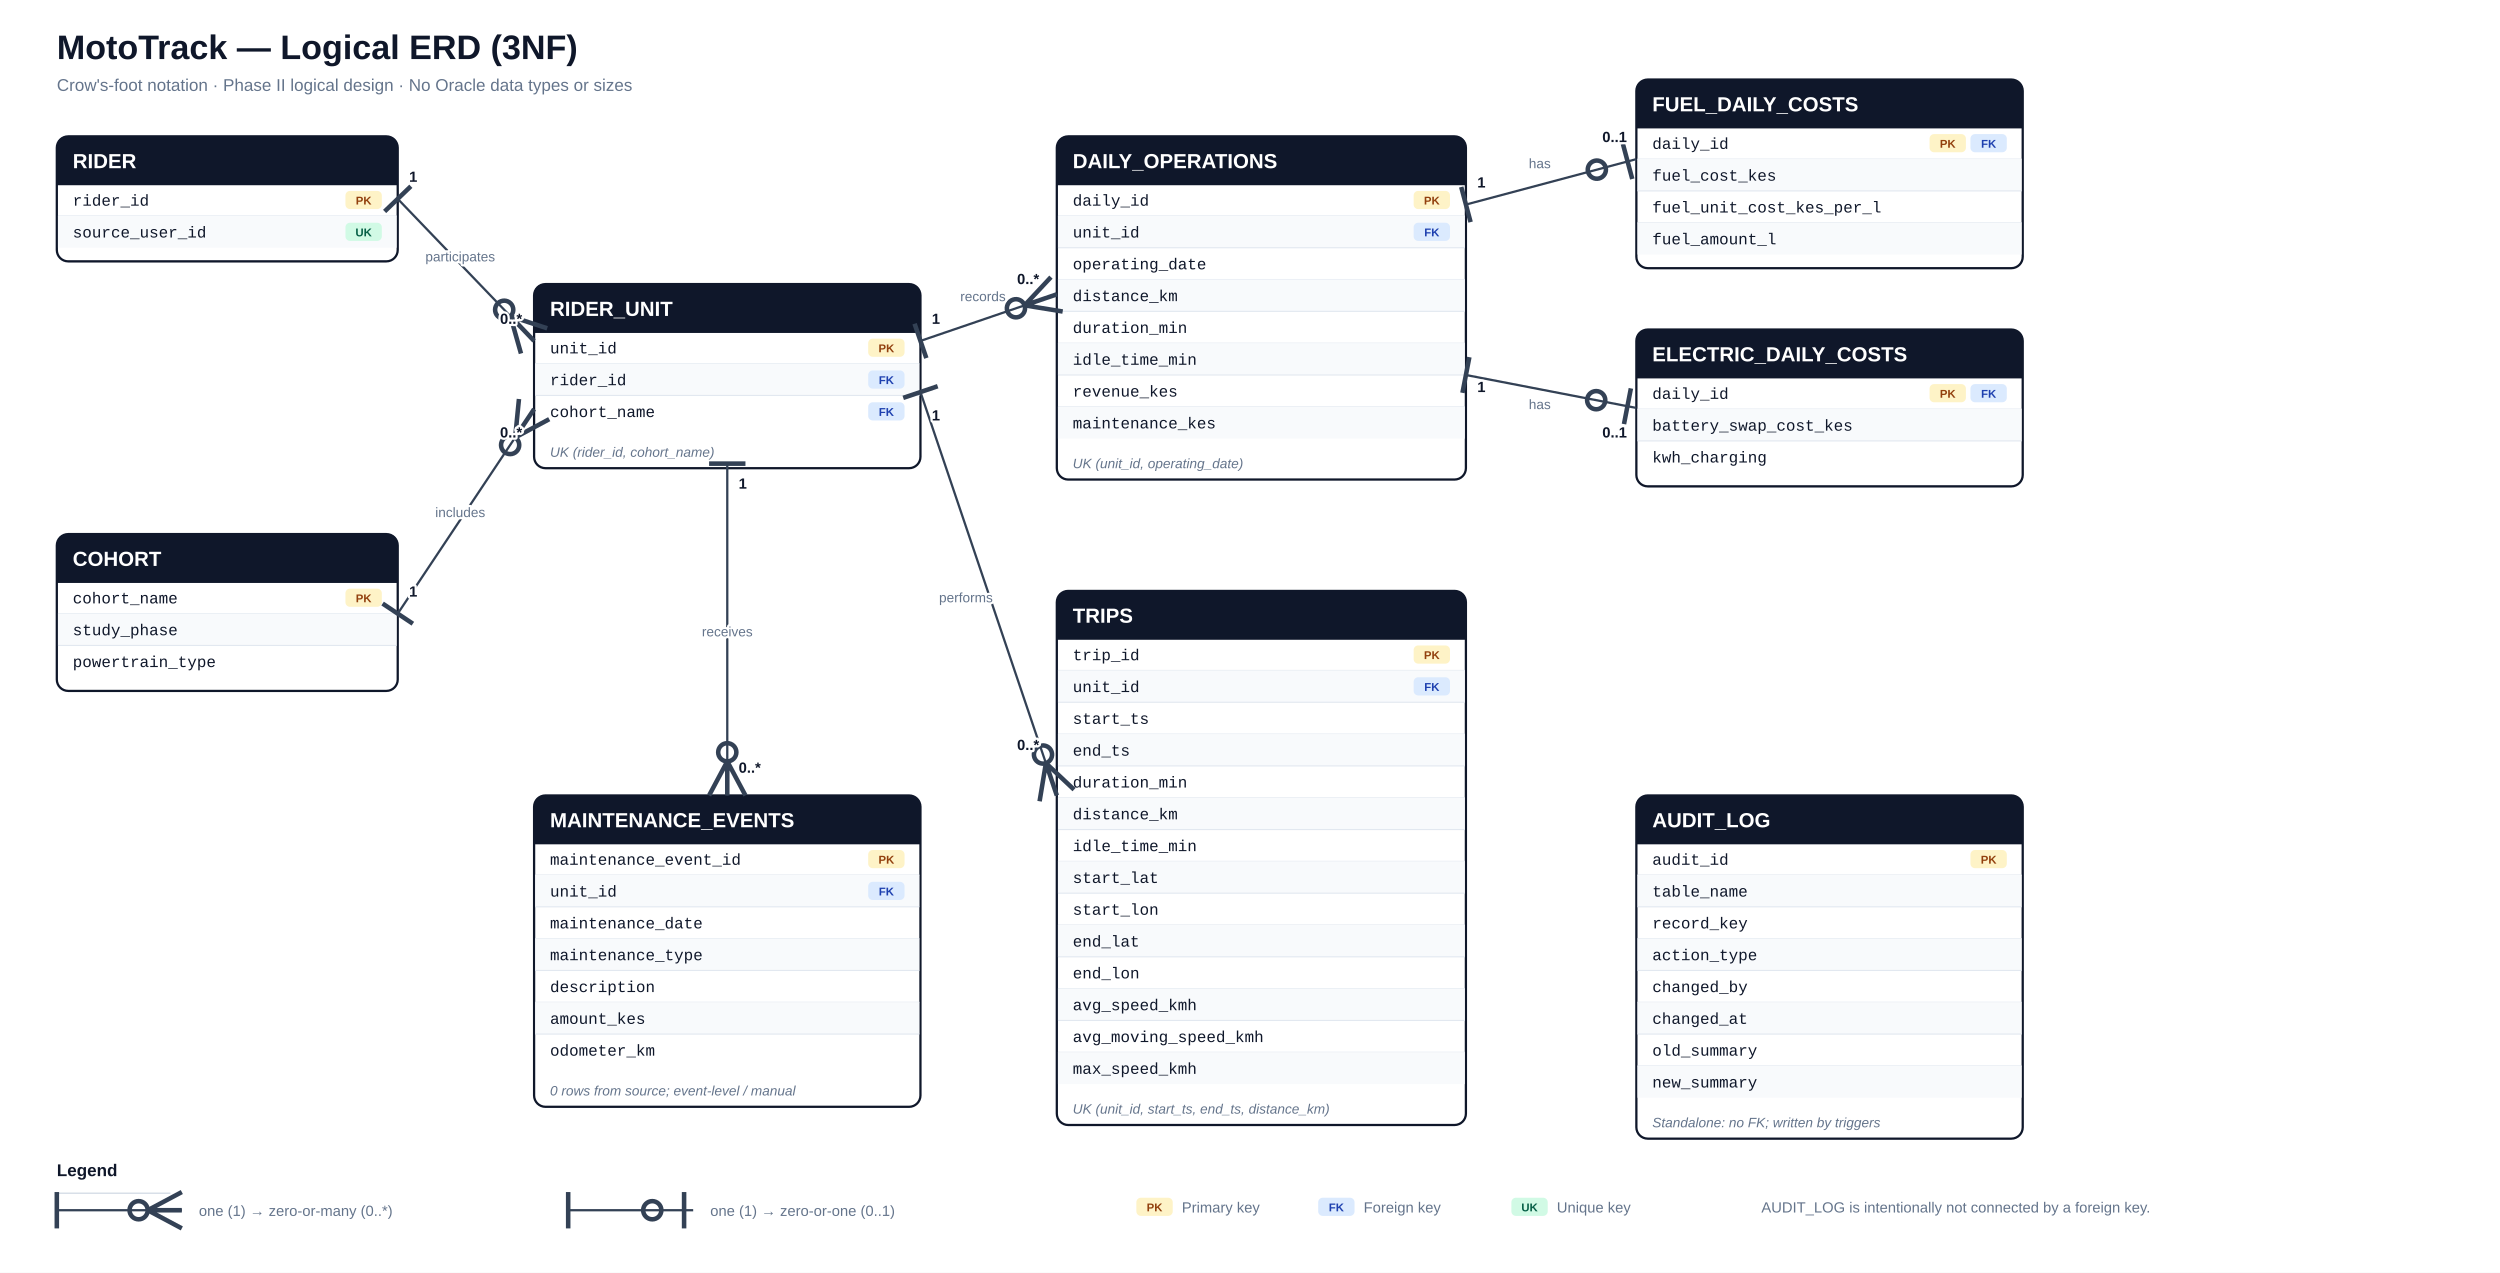
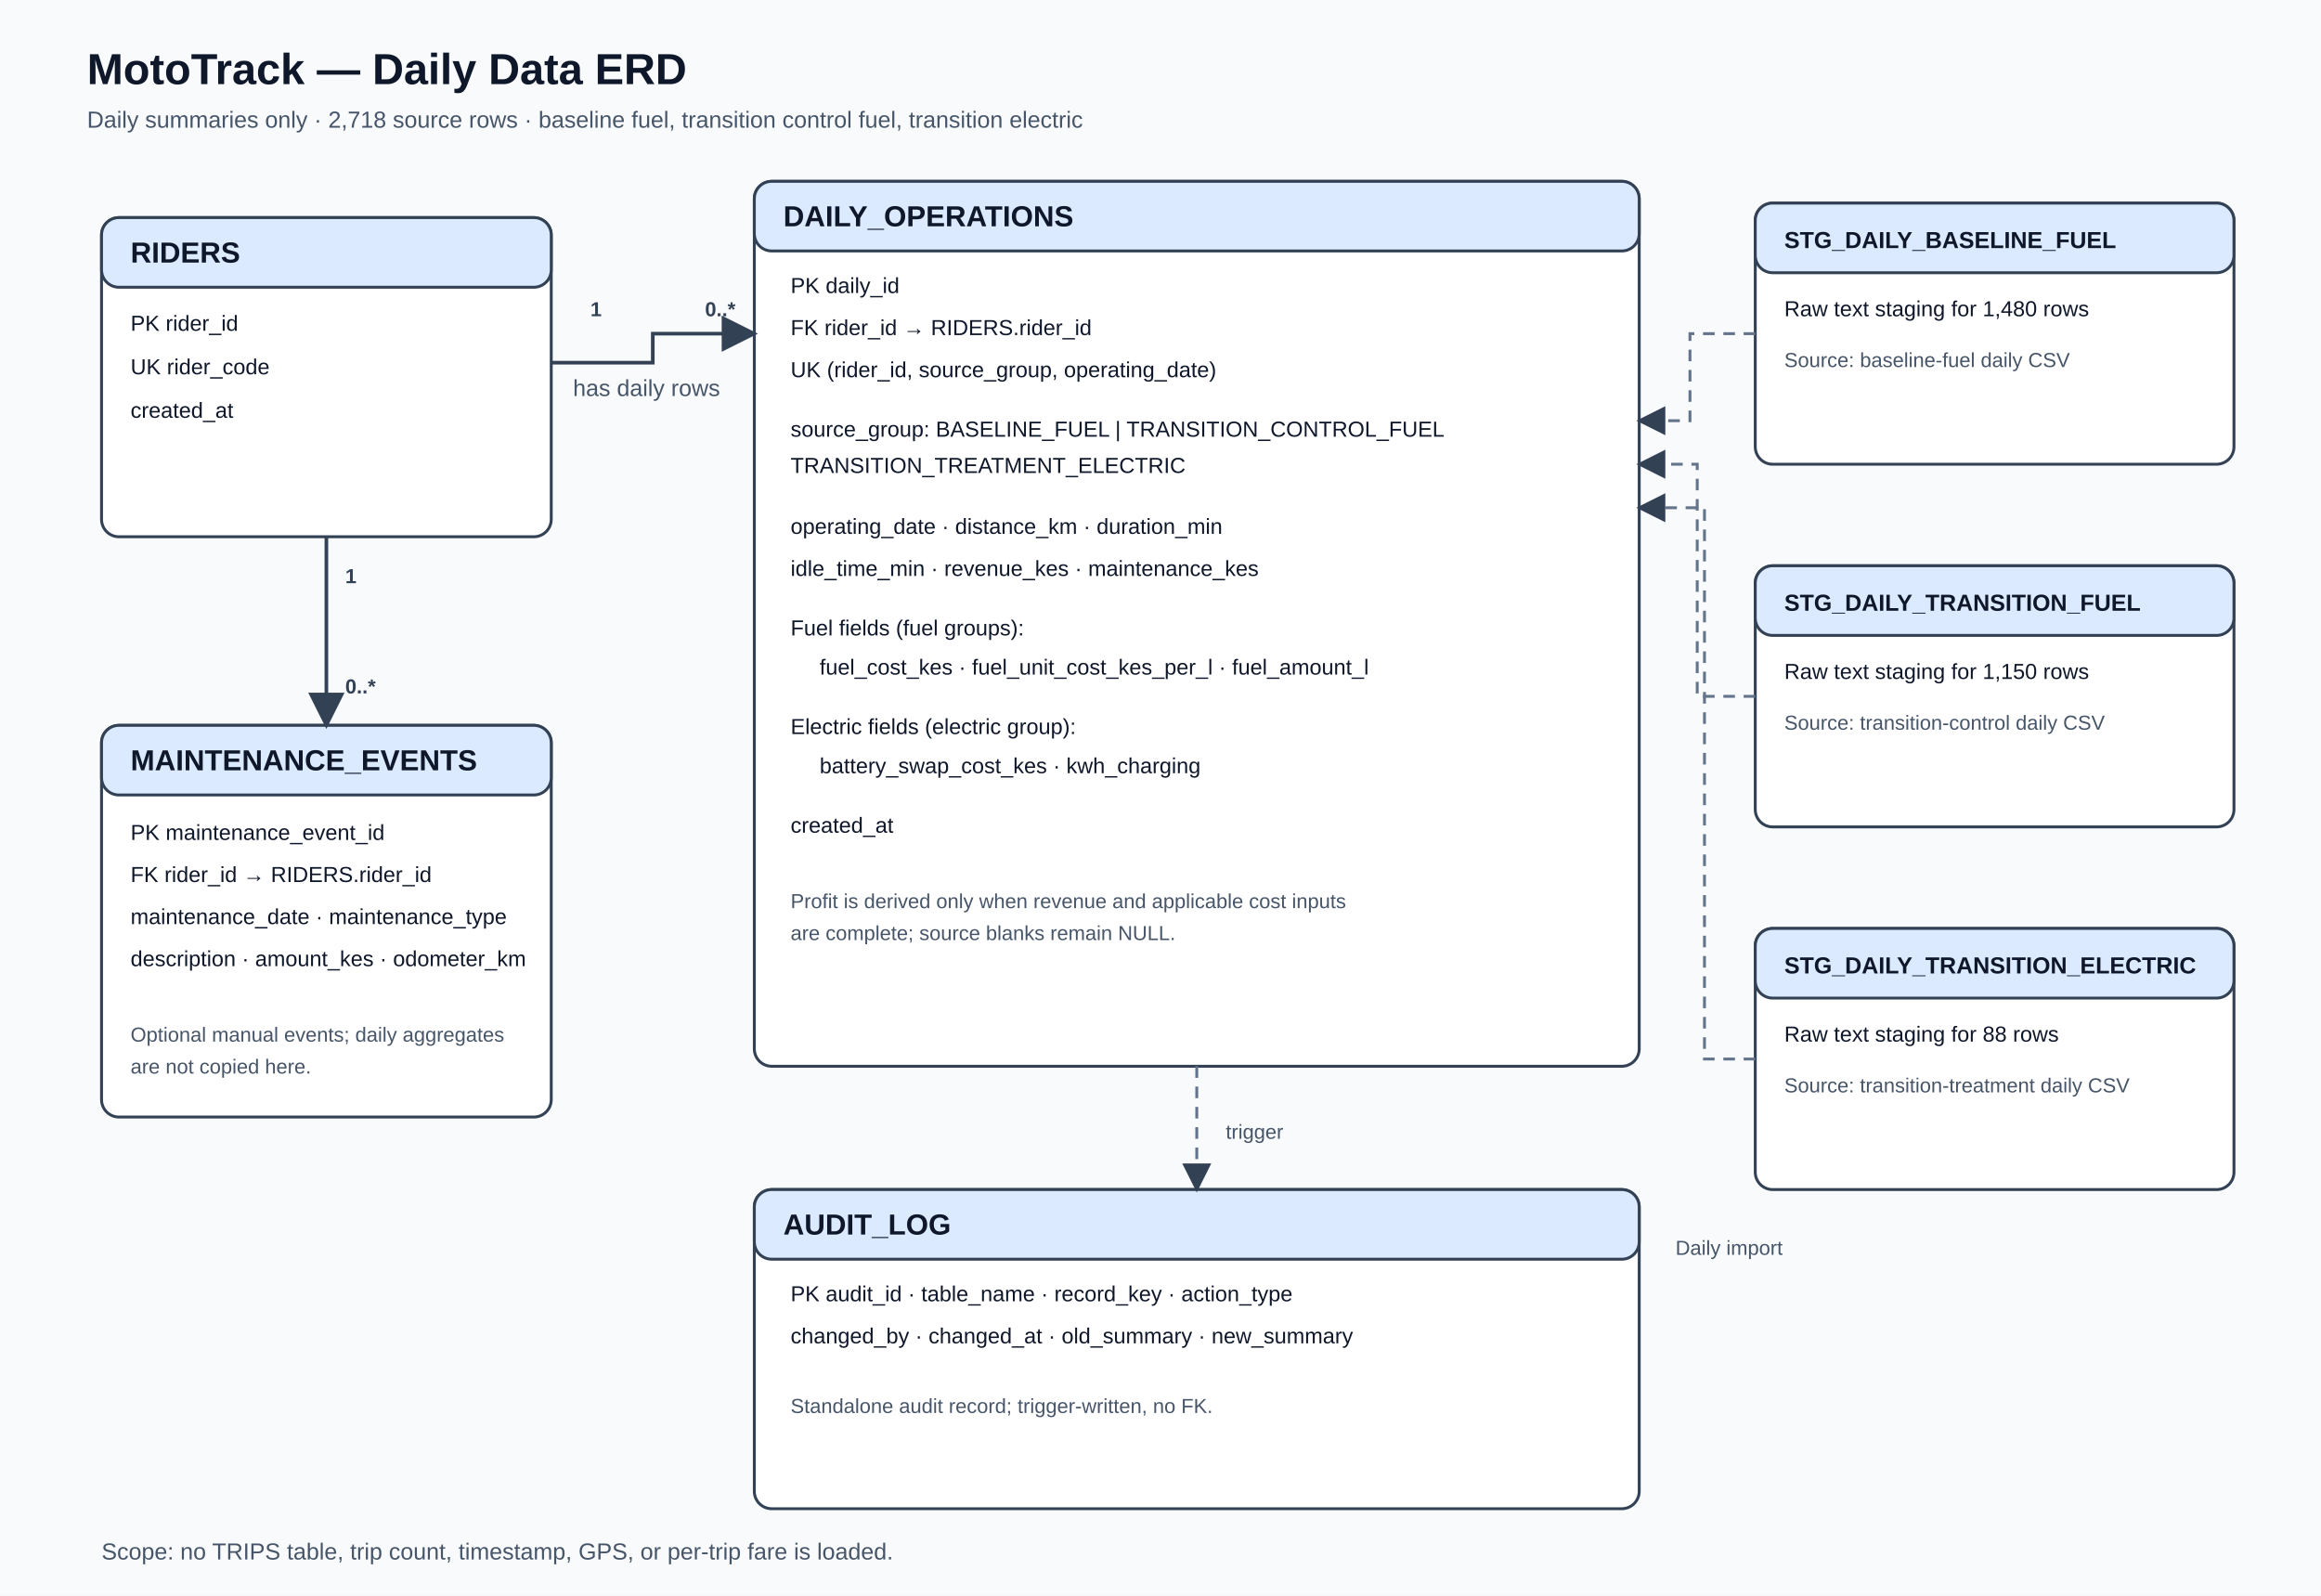
- <svg xmlns="http://www.w3.org/2000/svg" width="2200" height="1120" viewBox="0 0 2200 1120">
+ <svg xmlns="http://www.w3.org/2000/svg" width="1600" height="1100" viewBox="0 0 1600 1100" role="img" aria-labelledby="title description">
  <defs>
-     <marker id="one" viewBox="0 0 16 20" markerWidth="16" markerHeight="20" refX="8" refY="10" orient="auto">
-       <line x1="8" y1="2" x2="8" y2="18" stroke="#334155" stroke-width="2" />
+     <marker id="arrow" markerWidth="12" markerHeight="12" refX="10" refY="6" orient="auto">
+       <path d="M1 1 L11 6 L1 11 Z" fill="#334155" />
    </marker>
-     <marker id="many" viewBox="0 0 20 20" markerWidth="20" markerHeight="20" refX="18" refY="10" orient="auto">
-       <path d="M2,10 L18,2 M2,10 L18,10 M2,10 L18,18" fill="none" stroke="#334155" stroke-width="2" />
-     </marker>
-     <marker id="zero-many" viewBox="0 0 28 20" markerWidth="28" markerHeight="20" refX="26" refY="10" orient="auto">
-       <circle cx="7" cy="10" r="4" fill="none" stroke="#334155" stroke-width="2" />
-       <path d="M11,10 L26,2 M11,10 L26,10 M11,10 L26,18" fill="none" stroke="#334155" stroke-width="2" />
-     </marker>
-     <marker id="zero-one" viewBox="0 0 26 20" markerWidth="26" markerHeight="20" refX="24" refY="10" orient="auto">
-       <circle cx="6" cy="10" r="4" fill="none" stroke="#334155" stroke-width="2" />
-       <line x1="20" y1="2" x2="20" y2="18" stroke="#334155" stroke-width="2" />
-     </marker>
+     <style>
+       text { font-family: Arial, sans-serif; fill: #0f172a; }
+       .title { font-size: 30px; font-weight: 700; }
+       .subtitle { font-size: 16px; fill: #475569; }
+       .entity { fill: #ffffff; stroke: #334155; stroke-width: 2; rx: 12; }
+       .entity-title { fill: #dbeafe; stroke: #334155; stroke-width: 2; rx: 12; }
+       .entity-name { font-size: 20px; font-weight: 700; }
+       .stage-title { font-size: 16px; font-weight: 700; }
+       .field { font-size: 15px; }
+       .note { font-size: 14px; fill: #475569; }
+       .relation { stroke: #334155; stroke-width: 2.5; fill: none; }
+       .dataflow { stroke: #64748b; stroke-width: 2; stroke-dasharray: 8 6; fill: none; }
+       .cardinality { font-size: 14px; font-weight: 700; fill: #334155; }
+     </style>
  </defs>
-   <rect x="0" y="0" width="2200" height="1120" fill="#ffffff" />
-   <text x="50" y="52" font-family="Segoe UI, Arial, sans-serif" font-size="30" font-weight="700" fill="#0f172a">MotoTrack — Logical ERD (3NF)</text>
-   <text x="50" y="80" font-family="Segoe UI, Arial, sans-serif" font-size="15" fill="#64748b">Crow's-foot notation · Phase II logical design · No Oracle data types or sizes</text>
-   <g class="entity">
-     <rect x="50" y="120" width="300" height="110" rx="10" fill="#ffffff" stroke="#0f172a" stroke-width="2" />
-     <path d="M 50 130 Q 50 120 60 120 L 340 120 Q 350 120 350 130 L 350 162 L 50 162 Z" fill="#0f172a" />
-     <text x="64" y="148" font-family="Segoe UI, Arial, sans-serif" font-size="18" font-weight="700" fill="#ffffff">RIDER</text>
-     <line x1="50" y1="162" x2="350" y2="162" stroke="#0f172a" stroke-width="2" />
-     <text x="64" y="181" font-family="Consolas, 'Courier New', monospace" font-size="14" fill="#0f172a">rider_id</text>
-     <rect x="304" y="168" width="32" height="16" rx="4" fill="#fef3c7" />
-     <text x="320" y="180" text-anchor="middle" font-family="Segoe UI, Arial, sans-serif" font-size="10" font-weight="700" fill="#92400e">PK</text>
-     <line x1="51" y1="190" x2="349" y2="190" stroke="#e2e8f0" stroke-width="1" />
-     <rect x="51" y="190" width="298" height="28" fill="#f8fafc" />
-     <text x="64" y="209" font-family="Consolas, 'Courier New', monospace" font-size="14" fill="#0f172a">source_user_id</text>
-     <rect x="304" y="196" width="32" height="16" rx="4" fill="#d1fae5" />
-     <text x="320" y="208" text-anchor="middle" font-family="Segoe UI, Arial, sans-serif" font-size="10" font-weight="700" fill="#065f46">UK</text>
-   </g>
-   <g class="entity">
-     <rect x="50" y="470" width="300" height="138" rx="10" fill="#ffffff" stroke="#0f172a" stroke-width="2" />
-     <path d="M 50 480 Q 50 470 60 470 L 340 470 Q 350 470 350 480 L 350 512 L 50 512 Z" fill="#0f172a" />
-     <text x="64" y="498" font-family="Segoe UI, Arial, sans-serif" font-size="18" font-weight="700" fill="#ffffff">COHORT</text>
-     <line x1="50" y1="512" x2="350" y2="512" stroke="#0f172a" stroke-width="2" />
-     <text x="64" y="531" font-family="Consolas, 'Courier New', monospace" font-size="14" fill="#0f172a">cohort_name</text>
-     <rect x="304" y="518" width="32" height="16" rx="4" fill="#fef3c7" />
-     <text x="320" y="530" text-anchor="middle" font-family="Segoe UI, Arial, sans-serif" font-size="10" font-weight="700" fill="#92400e">PK</text>
-     <line x1="51" y1="540" x2="349" y2="540" stroke="#e2e8f0" stroke-width="1" />
-     <rect x="51" y="540" width="298" height="28" fill="#f8fafc" />
-     <text x="64" y="559" font-family="Consolas, 'Courier New', monospace" font-size="14" fill="#0f172a">study_phase</text>
-     <line x1="51" y1="568" x2="349" y2="568" stroke="#e2e8f0" stroke-width="1" />
-     <text x="64" y="587" font-family="Consolas, 'Courier New', monospace" font-size="14" fill="#0f172a">powertrain_type</text>
-   </g>
-   <g class="entity">
-     <rect x="470" y="250" width="340" height="162" rx="10" fill="#ffffff" stroke="#0f172a" stroke-width="2" />
-     <path d="M 470 260 Q 470 250 480 250 L 800 250 Q 810 250 810 260 L 810 292 L 470 292 Z" fill="#0f172a" />
-     <text x="484" y="278" font-family="Segoe UI, Arial, sans-serif" font-size="18" font-weight="700" fill="#ffffff">RIDER_UNIT</text>
-     <line x1="470" y1="292" x2="810" y2="292" stroke="#0f172a" stroke-width="2" />
-     <text x="484" y="311" font-family="Consolas, 'Courier New', monospace" font-size="14" fill="#0f172a">unit_id</text>
-     <rect x="764" y="298" width="32" height="16" rx="4" fill="#fef3c7" />
-     <text x="780" y="310" text-anchor="middle" font-family="Segoe UI, Arial, sans-serif" font-size="10" font-weight="700" fill="#92400e">PK</text>
-     <line x1="471" y1="320" x2="809" y2="320" stroke="#e2e8f0" stroke-width="1" />
-     <rect x="471" y="320" width="338" height="28" fill="#f8fafc" />
-     <text x="484" y="339" font-family="Consolas, 'Courier New', monospace" font-size="14" fill="#0f172a">rider_id</text>
-     <rect x="764" y="326" width="32" height="16" rx="4" fill="#dbeafe" />
-     <text x="780" y="338" text-anchor="middle" font-family="Segoe UI, Arial, sans-serif" font-size="10" font-weight="700" fill="#1e40af">FK</text>
-     <line x1="471" y1="348" x2="809" y2="348" stroke="#e2e8f0" stroke-width="1" />
-     <text x="484" y="367" font-family="Consolas, 'Courier New', monospace" font-size="14" fill="#0f172a">cohort_name</text>
-     <rect x="764" y="354" width="32" height="16" rx="4" fill="#dbeafe" />
-     <text x="780" y="366" text-anchor="middle" font-family="Segoe UI, Arial, sans-serif" font-size="10" font-weight="700" fill="#1e40af">FK</text>
-     <text x="484" y="402" font-family="Segoe UI, Arial, sans-serif" font-size="12" font-style="italic" fill="#64748b">UK (rider_id, cohort_name)</text>
-   </g>
-   <g class="entity">
-     <rect x="930" y="120" width="360" height="302" rx="10" fill="#ffffff" stroke="#0f172a" stroke-width="2" />
-     <path d="M 930 130 Q 930 120 940 120 L 1280 120 Q 1290 120 1290 130 L 1290 162 L 930 162 Z" fill="#0f172a" />
-     <text x="944" y="148" font-family="Segoe UI, Arial, sans-serif" font-size="18" font-weight="700" fill="#ffffff">DAILY_OPERATIONS</text>
-     <line x1="930" y1="162" x2="1290" y2="162" stroke="#0f172a" stroke-width="2" />
-     <text x="944" y="181" font-family="Consolas, 'Courier New', monospace" font-size="14" fill="#0f172a">daily_id</text>
-     <rect x="1244" y="168" width="32" height="16" rx="4" fill="#fef3c7" />
-     <text x="1260" y="180" text-anchor="middle" font-family="Segoe UI, Arial, sans-serif" font-size="10" font-weight="700" fill="#92400e">PK</text>
-     <line x1="931" y1="190" x2="1289" y2="190" stroke="#e2e8f0" stroke-width="1" />
-     <rect x="931" y="190" width="358" height="28" fill="#f8fafc" />
-     <text x="944" y="209" font-family="Consolas, 'Courier New', monospace" font-size="14" fill="#0f172a">unit_id</text>
-     <rect x="1244" y="196" width="32" height="16" rx="4" fill="#dbeafe" />
-     <text x="1260" y="208" text-anchor="middle" font-family="Segoe UI, Arial, sans-serif" font-size="10" font-weight="700" fill="#1e40af">FK</text>
-     <line x1="931" y1="218" x2="1289" y2="218" stroke="#e2e8f0" stroke-width="1" />
-     <text x="944" y="237" font-family="Consolas, 'Courier New', monospace" font-size="14" fill="#0f172a">operating_date</text>
-     <line x1="931" y1="246" x2="1289" y2="246" stroke="#e2e8f0" stroke-width="1" />
-     <rect x="931" y="246" width="358" height="28" fill="#f8fafc" />
-     <text x="944" y="265" font-family="Consolas, 'Courier New', monospace" font-size="14" fill="#0f172a">distance_km</text>
-     <line x1="931" y1="274" x2="1289" y2="274" stroke="#e2e8f0" stroke-width="1" />
-     <text x="944" y="293" font-family="Consolas, 'Courier New', monospace" font-size="14" fill="#0f172a">duration_min</text>
-     <line x1="931" y1="302" x2="1289" y2="302" stroke="#e2e8f0" stroke-width="1" />
-     <rect x="931" y="302" width="358" height="28" fill="#f8fafc" />
-     <text x="944" y="321" font-family="Consolas, 'Courier New', monospace" font-size="14" fill="#0f172a">idle_time_min</text>
-     <line x1="931" y1="330" x2="1289" y2="330" stroke="#e2e8f0" stroke-width="1" />
-     <text x="944" y="349" font-family="Consolas, 'Courier New', monospace" font-size="14" fill="#0f172a">revenue_kes</text>
-     <line x1="931" y1="358" x2="1289" y2="358" stroke="#e2e8f0" stroke-width="1" />
-     <rect x="931" y="358" width="358" height="28" fill="#f8fafc" />
-     <text x="944" y="377" font-family="Consolas, 'Courier New', monospace" font-size="14" fill="#0f172a">maintenance_kes</text>
-     <text x="944" y="412" font-family="Segoe UI, Arial, sans-serif" font-size="12" font-style="italic" fill="#64748b">UK (unit_id, operating_date)</text>
-   </g>
-   <g class="entity">
-     <rect x="1440" y="70" width="340" height="166" rx="10" fill="#ffffff" stroke="#0f172a" stroke-width="2" />
-     <path d="M 1440 80 Q 1440 70 1450 70 L 1770 70 Q 1780 70 1780 80 L 1780 112 L 1440 112 Z" fill="#0f172a" />
-     <text x="1454" y="98" font-family="Segoe UI, Arial, sans-serif" font-size="18" font-weight="700" fill="#ffffff">FUEL_DAILY_COSTS</text>
-     <line x1="1440" y1="112" x2="1780" y2="112" stroke="#0f172a" stroke-width="2" />
-     <text x="1454" y="131" font-family="Consolas, 'Courier New', monospace" font-size="14" fill="#0f172a">daily_id</text>
-     <rect x="1698" y="118" width="32" height="16" rx="4" fill="#fef3c7" />
-     <text x="1714" y="130" text-anchor="middle" font-family="Segoe UI, Arial, sans-serif" font-size="10" font-weight="700" fill="#92400e">PK</text>
-     <rect x="1734" y="118" width="32" height="16" rx="4" fill="#dbeafe" />
-     <text x="1750" y="130" text-anchor="middle" font-family="Segoe UI, Arial, sans-serif" font-size="10" font-weight="700" fill="#1e40af">FK</text>
-     <line x1="1441" y1="140" x2="1779" y2="140" stroke="#e2e8f0" stroke-width="1" />
-     <rect x="1441" y="140" width="338" height="28" fill="#f8fafc" />
-     <text x="1454" y="159" font-family="Consolas, 'Courier New', monospace" font-size="14" fill="#0f172a">fuel_cost_kes</text>
-     <line x1="1441" y1="168" x2="1779" y2="168" stroke="#e2e8f0" stroke-width="1" />
-     <text x="1454" y="187" font-family="Consolas, 'Courier New', monospace" font-size="14" fill="#0f172a">fuel_unit_cost_kes_per_l</text>
-     <line x1="1441" y1="196" x2="1779" y2="196" stroke="#e2e8f0" stroke-width="1" />
-     <rect x="1441" y="196" width="338" height="28" fill="#f8fafc" />
-     <text x="1454" y="215" font-family="Consolas, 'Courier New', monospace" font-size="14" fill="#0f172a">fuel_amount_l</text>
-   </g>
-   <g class="entity">
-     <rect x="1440" y="290" width="340" height="138" rx="10" fill="#ffffff" stroke="#0f172a" stroke-width="2" />
-     <path d="M 1440 300 Q 1440 290 1450 290 L 1770 290 Q 1780 290 1780 300 L 1780 332 L 1440 332 Z" fill="#0f172a" />
-     <text x="1454" y="318" font-family="Segoe UI, Arial, sans-serif" font-size="18" font-weight="700" fill="#ffffff">ELECTRIC_DAILY_COSTS</text>
-     <line x1="1440" y1="332" x2="1780" y2="332" stroke="#0f172a" stroke-width="2" />
-     <text x="1454" y="351" font-family="Consolas, 'Courier New', monospace" font-size="14" fill="#0f172a">daily_id</text>
-     <rect x="1698" y="338" width="32" height="16" rx="4" fill="#fef3c7" />
-     <text x="1714" y="350" text-anchor="middle" font-family="Segoe UI, Arial, sans-serif" font-size="10" font-weight="700" fill="#92400e">PK</text>
-     <rect x="1734" y="338" width="32" height="16" rx="4" fill="#dbeafe" />
-     <text x="1750" y="350" text-anchor="middle" font-family="Segoe UI, Arial, sans-serif" font-size="10" font-weight="700" fill="#1e40af">FK</text>
-     <line x1="1441" y1="360" x2="1779" y2="360" stroke="#e2e8f0" stroke-width="1" />
-     <rect x="1441" y="360" width="338" height="28" fill="#f8fafc" />
-     <text x="1454" y="379" font-family="Consolas, 'Courier New', monospace" font-size="14" fill="#0f172a">battery_swap_cost_kes</text>
-     <line x1="1441" y1="388" x2="1779" y2="388" stroke="#e2e8f0" stroke-width="1" />
-     <text x="1454" y="407" font-family="Consolas, 'Courier New', monospace" font-size="14" fill="#0f172a">kwh_charging</text>
-   </g>
-   <g class="entity">
-     <rect x="930" y="520" width="360" height="470" rx="10" fill="#ffffff" stroke="#0f172a" stroke-width="2" />
-     <path d="M 930 530 Q 930 520 940 520 L 1280 520 Q 1290 520 1290 530 L 1290 562 L 930 562 Z" fill="#0f172a" />
-     <text x="944" y="548" font-family="Segoe UI, Arial, sans-serif" font-size="18" font-weight="700" fill="#ffffff">TRIPS</text>
-     <line x1="930" y1="562" x2="1290" y2="562" stroke="#0f172a" stroke-width="2" />
-     <text x="944" y="581" font-family="Consolas, 'Courier New', monospace" font-size="14" fill="#0f172a">trip_id</text>
-     <rect x="1244" y="568" width="32" height="16" rx="4" fill="#fef3c7" />
-     <text x="1260" y="580" text-anchor="middle" font-family="Segoe UI, Arial, sans-serif" font-size="10" font-weight="700" fill="#92400e">PK</text>
-     <line x1="931" y1="590" x2="1289" y2="590" stroke="#e2e8f0" stroke-width="1" />
-     <rect x="931" y="590" width="358" height="28" fill="#f8fafc" />
-     <text x="944" y="609" font-family="Consolas, 'Courier New', monospace" font-size="14" fill="#0f172a">unit_id</text>
-     <rect x="1244" y="596" width="32" height="16" rx="4" fill="#dbeafe" />
-     <text x="1260" y="608" text-anchor="middle" font-family="Segoe UI, Arial, sans-serif" font-size="10" font-weight="700" fill="#1e40af">FK</text>
-     <line x1="931" y1="618" x2="1289" y2="618" stroke="#e2e8f0" stroke-width="1" />
-     <text x="944" y="637" font-family="Consolas, 'Courier New', monospace" font-size="14" fill="#0f172a">start_ts</text>
-     <line x1="931" y1="646" x2="1289" y2="646" stroke="#e2e8f0" stroke-width="1" />
-     <rect x="931" y="646" width="358" height="28" fill="#f8fafc" />
-     <text x="944" y="665" font-family="Consolas, 'Courier New', monospace" font-size="14" fill="#0f172a">end_ts</text>
-     <line x1="931" y1="674" x2="1289" y2="674" stroke="#e2e8f0" stroke-width="1" />
-     <text x="944" y="693" font-family="Consolas, 'Courier New', monospace" font-size="14" fill="#0f172a">duration_min</text>
-     <line x1="931" y1="702" x2="1289" y2="702" stroke="#e2e8f0" stroke-width="1" />
-     <rect x="931" y="702" width="358" height="28" fill="#f8fafc" />
-     <text x="944" y="721" font-family="Consolas, 'Courier New', monospace" font-size="14" fill="#0f172a">distance_km</text>
-     <line x1="931" y1="730" x2="1289" y2="730" stroke="#e2e8f0" stroke-width="1" />
-     <text x="944" y="749" font-family="Consolas, 'Courier New', monospace" font-size="14" fill="#0f172a">idle_time_min</text>
-     <line x1="931" y1="758" x2="1289" y2="758" stroke="#e2e8f0" stroke-width="1" />
-     <rect x="931" y="758" width="358" height="28" fill="#f8fafc" />
-     <text x="944" y="777" font-family="Consolas, 'Courier New', monospace" font-size="14" fill="#0f172a">start_lat</text>
-     <line x1="931" y1="786" x2="1289" y2="786" stroke="#e2e8f0" stroke-width="1" />
-     <text x="944" y="805" font-family="Consolas, 'Courier New', monospace" font-size="14" fill="#0f172a">start_lon</text>
-     <line x1="931" y1="814" x2="1289" y2="814" stroke="#e2e8f0" stroke-width="1" />
-     <rect x="931" y="814" width="358" height="28" fill="#f8fafc" />
-     <text x="944" y="833" font-family="Consolas, 'Courier New', monospace" font-size="14" fill="#0f172a">end_lat</text>
-     <line x1="931" y1="842" x2="1289" y2="842" stroke="#e2e8f0" stroke-width="1" />
-     <text x="944" y="861" font-family="Consolas, 'Courier New', monospace" font-size="14" fill="#0f172a">end_lon</text>
-     <line x1="931" y1="870" x2="1289" y2="870" stroke="#e2e8f0" stroke-width="1" />
-     <rect x="931" y="870" width="358" height="28" fill="#f8fafc" />
-     <text x="944" y="889" font-family="Consolas, 'Courier New', monospace" font-size="14" fill="#0f172a">avg_speed_kmh</text>
-     <line x1="931" y1="898" x2="1289" y2="898" stroke="#e2e8f0" stroke-width="1" />
-     <text x="944" y="917" font-family="Consolas, 'Courier New', monospace" font-size="14" fill="#0f172a">avg_moving_speed_kmh</text>
-     <line x1="931" y1="926" x2="1289" y2="926" stroke="#e2e8f0" stroke-width="1" />
-     <rect x="931" y="926" width="358" height="28" fill="#f8fafc" />
-     <text x="944" y="945" font-family="Consolas, 'Courier New', monospace" font-size="14" fill="#0f172a">max_speed_kmh</text>
-     <text x="944" y="980" font-family="Segoe UI, Arial, sans-serif" font-size="12" font-style="italic" fill="#64748b">UK (unit_id, start_ts, end_ts, distance_km)</text>
-   </g>
-   <g class="entity">
-     <rect x="470" y="700" width="340" height="274" rx="10" fill="#ffffff" stroke="#0f172a" stroke-width="2" />
-     <path d="M 470 710 Q 470 700 480 700 L 800 700 Q 810 700 810 710 L 810 742 L 470 742 Z" fill="#0f172a" />
-     <text x="484" y="728" font-family="Segoe UI, Arial, sans-serif" font-size="18" font-weight="700" fill="#ffffff">MAINTENANCE_EVENTS</text>
-     <line x1="470" y1="742" x2="810" y2="742" stroke="#0f172a" stroke-width="2" />
-     <text x="484" y="761" font-family="Consolas, 'Courier New', monospace" font-size="14" fill="#0f172a">maintenance_event_id</text>
-     <rect x="764" y="748" width="32" height="16" rx="4" fill="#fef3c7" />
-     <text x="780" y="760" text-anchor="middle" font-family="Segoe UI, Arial, sans-serif" font-size="10" font-weight="700" fill="#92400e">PK</text>
-     <line x1="471" y1="770" x2="809" y2="770" stroke="#e2e8f0" stroke-width="1" />
-     <rect x="471" y="770" width="338" height="28" fill="#f8fafc" />
-     <text x="484" y="789" font-family="Consolas, 'Courier New', monospace" font-size="14" fill="#0f172a">unit_id</text>
-     <rect x="764" y="776" width="32" height="16" rx="4" fill="#dbeafe" />
-     <text x="780" y="788" text-anchor="middle" font-family="Segoe UI, Arial, sans-serif" font-size="10" font-weight="700" fill="#1e40af">FK</text>
-     <line x1="471" y1="798" x2="809" y2="798" stroke="#e2e8f0" stroke-width="1" />
-     <text x="484" y="817" font-family="Consolas, 'Courier New', monospace" font-size="14" fill="#0f172a">maintenance_date</text>
-     <line x1="471" y1="826" x2="809" y2="826" stroke="#e2e8f0" stroke-width="1" />
-     <rect x="471" y="826" width="338" height="28" fill="#f8fafc" />
-     <text x="484" y="845" font-family="Consolas, 'Courier New', monospace" font-size="14" fill="#0f172a">maintenance_type</text>
-     <line x1="471" y1="854" x2="809" y2="854" stroke="#e2e8f0" stroke-width="1" />
-     <text x="484" y="873" font-family="Consolas, 'Courier New', monospace" font-size="14" fill="#0f172a">description</text>
-     <line x1="471" y1="882" x2="809" y2="882" stroke="#e2e8f0" stroke-width="1" />
-     <rect x="471" y="882" width="338" height="28" fill="#f8fafc" />
-     <text x="484" y="901" font-family="Consolas, 'Courier New', monospace" font-size="14" fill="#0f172a">amount_kes</text>
-     <line x1="471" y1="910" x2="809" y2="910" stroke="#e2e8f0" stroke-width="1" />
-     <text x="484" y="929" font-family="Consolas, 'Courier New', monospace" font-size="14" fill="#0f172a">odometer_km</text>
-     <text x="484" y="964" font-family="Segoe UI, Arial, sans-serif" font-size="12" font-style="italic" fill="#64748b">0 rows from source; event-level / manual</text>
-   </g>
-   <g class="entity">
-     <rect x="1440" y="700" width="340" height="302" rx="10" fill="#ffffff" stroke="#0f172a" stroke-width="2" />
-     <path d="M 1440 710 Q 1440 700 1450 700 L 1770 700 Q 1780 700 1780 710 L 1780 742 L 1440 742 Z" fill="#0f172a" />
-     <text x="1454" y="728" font-family="Segoe UI, Arial, sans-serif" font-size="18" font-weight="700" fill="#ffffff">AUDIT_LOG</text>
-     <line x1="1440" y1="742" x2="1780" y2="742" stroke="#0f172a" stroke-width="2" />
-     <text x="1454" y="761" font-family="Consolas, 'Courier New', monospace" font-size="14" fill="#0f172a">audit_id</text>
-     <rect x="1734" y="748" width="32" height="16" rx="4" fill="#fef3c7" />
-     <text x="1750" y="760" text-anchor="middle" font-family="Segoe UI, Arial, sans-serif" font-size="10" font-weight="700" fill="#92400e">PK</text>
-     <line x1="1441" y1="770" x2="1779" y2="770" stroke="#e2e8f0" stroke-width="1" />
-     <rect x="1441" y="770" width="338" height="28" fill="#f8fafc" />
-     <text x="1454" y="789" font-family="Consolas, 'Courier New', monospace" font-size="14" fill="#0f172a">table_name</text>
-     <line x1="1441" y1="798" x2="1779" y2="798" stroke="#e2e8f0" stroke-width="1" />
-     <text x="1454" y="817" font-family="Consolas, 'Courier New', monospace" font-size="14" fill="#0f172a">record_key</text>
-     <line x1="1441" y1="826" x2="1779" y2="826" stroke="#e2e8f0" stroke-width="1" />
-     <rect x="1441" y="826" width="338" height="28" fill="#f8fafc" />
-     <text x="1454" y="845" font-family="Consolas, 'Courier New', monospace" font-size="14" fill="#0f172a">action_type</text>
-     <line x1="1441" y1="854" x2="1779" y2="854" stroke="#e2e8f0" stroke-width="1" />
-     <text x="1454" y="873" font-family="Consolas, 'Courier New', monospace" font-size="14" fill="#0f172a">changed_by</text>
-     <line x1="1441" y1="882" x2="1779" y2="882" stroke="#e2e8f0" stroke-width="1" />
-     <rect x="1441" y="882" width="338" height="28" fill="#f8fafc" />
-     <text x="1454" y="901" font-family="Consolas, 'Courier New', monospace" font-size="14" fill="#0f172a">changed_at</text>
-     <line x1="1441" y1="910" x2="1779" y2="910" stroke="#e2e8f0" stroke-width="1" />
-     <text x="1454" y="929" font-family="Consolas, 'Courier New', monospace" font-size="14" fill="#0f172a">old_summary</text>
-     <line x1="1441" y1="938" x2="1779" y2="938" stroke="#e2e8f0" stroke-width="1" />
-     <rect x="1441" y="938" width="338" height="28" fill="#f8fafc" />
-     <text x="1454" y="957" font-family="Consolas, 'Courier New', monospace" font-size="14" fill="#0f172a">new_summary</text>
-     <text x="1454" y="992" font-family="Segoe UI, Arial, sans-serif" font-size="12" font-style="italic" fill="#64748b">Standalone: no FK; written by triggers</text>
-   </g>
-   <line x1="350" y1="175" x2="470" y2="300" stroke="#334155" stroke-width="2" marker-start="url(#one)" marker-end="url(#zero-many)" />
-   <text x="405" y="230" text-anchor="middle" font-family="Segoe UI, Arial, sans-serif" font-size="12" fill="#64748b" paint-order="stroke" stroke="#ffffff" stroke-width="4" stroke-linejoin="round">participates</text>
-   <line x1="350" y1="540" x2="470" y2="360" stroke="#334155" stroke-width="2" marker-start="url(#one)" marker-end="url(#zero-many)" />
-   <text x="405" y="455" text-anchor="middle" font-family="Segoe UI, Arial, sans-serif" font-size="12" fill="#64748b" paint-order="stroke" stroke="#ffffff" stroke-width="4" stroke-linejoin="round">includes</text>
-   <line x1="810" y1="300" x2="930" y2="259" stroke="#334155" stroke-width="2" marker-start="url(#one)" marker-end="url(#zero-many)" />
-   <text x="865" y="265" text-anchor="middle" font-family="Segoe UI, Arial, sans-serif" font-size="12" fill="#64748b" paint-order="stroke" stroke="#ffffff" stroke-width="4" stroke-linejoin="round">records</text>
-   <line x1="810" y1="345" x2="930" y2="700" stroke="#334155" stroke-width="2" marker-start="url(#one)" marker-end="url(#zero-many)" />
-   <text x="850" y="530" text-anchor="middle" font-family="Segoe UI, Arial, sans-serif" font-size="12" fill="#64748b" paint-order="stroke" stroke="#ffffff" stroke-width="4" stroke-linejoin="round">performs</text>
-   <line x1="640" y1="408" x2="640" y2="700" stroke="#334155" stroke-width="2" marker-start="url(#one)" marker-end="url(#zero-many)" />
-   <text x="640" y="560" text-anchor="middle" font-family="Segoe UI, Arial, sans-serif" font-size="12" fill="#64748b" paint-order="stroke" stroke="#ffffff" stroke-width="4" stroke-linejoin="round">receives</text>
-   <line x1="1290" y1="180" x2="1440" y2="140" stroke="#334155" stroke-width="2" marker-start="url(#one)" marker-end="url(#zero-one)" />
-   <text x="1355" y="148" text-anchor="middle" font-family="Segoe UI, Arial, sans-serif" font-size="12" fill="#64748b" paint-order="stroke" stroke="#ffffff" stroke-width="4" stroke-linejoin="round">has</text>
-   <line x1="1290" y1="330" x2="1440" y2="359" stroke="#334155" stroke-width="2" marker-start="url(#one)" marker-end="url(#zero-one)" />
-   <text x="1355" y="360" text-anchor="middle" font-family="Segoe UI, Arial, sans-serif" font-size="12" fill="#64748b" paint-order="stroke" stroke="#ffffff" stroke-width="4" stroke-linejoin="round">has</text>
-   <text x="360" y="160" font-family="Segoe UI, Arial, sans-serif" font-size="13" font-weight="700" fill="#0f172a" paint-order="stroke" stroke="#ffffff" stroke-width="4" stroke-linejoin="round">1</text>
-   <text x="440" y="285" font-family="Segoe UI, Arial, sans-serif" font-size="13" font-weight="700" fill="#0f172a" paint-order="stroke" stroke="#ffffff" stroke-width="4" stroke-linejoin="round">0..*</text>
-   <text x="360" y="525" font-family="Segoe UI, Arial, sans-serif" font-size="13" font-weight="700" fill="#0f172a" paint-order="stroke" stroke="#ffffff" stroke-width="4" stroke-linejoin="round">1</text>
-   <text x="440" y="385" font-family="Segoe UI, Arial, sans-serif" font-size="13" font-weight="700" fill="#0f172a" paint-order="stroke" stroke="#ffffff" stroke-width="4" stroke-linejoin="round">0..*</text>
-   <text x="820" y="285" font-family="Segoe UI, Arial, sans-serif" font-size="13" font-weight="700" fill="#0f172a" paint-order="stroke" stroke="#ffffff" stroke-width="4" stroke-linejoin="round">1</text>
-   <text x="895" y="250" font-family="Segoe UI, Arial, sans-serif" font-size="13" font-weight="700" fill="#0f172a" paint-order="stroke" stroke="#ffffff" stroke-width="4" stroke-linejoin="round">0..*</text>
-   <text x="820" y="370" font-family="Segoe UI, Arial, sans-serif" font-size="13" font-weight="700" fill="#0f172a" paint-order="stroke" stroke="#ffffff" stroke-width="4" stroke-linejoin="round">1</text>
-   <text x="895" y="660" font-family="Segoe UI, Arial, sans-serif" font-size="13" font-weight="700" fill="#0f172a" paint-order="stroke" stroke="#ffffff" stroke-width="4" stroke-linejoin="round">0..*</text>
-   <text x="650" y="430" font-family="Segoe UI, Arial, sans-serif" font-size="13" font-weight="700" fill="#0f172a" paint-order="stroke" stroke="#ffffff" stroke-width="4" stroke-linejoin="round">1</text>
-   <text x="650" y="680" font-family="Segoe UI, Arial, sans-serif" font-size="13" font-weight="700" fill="#0f172a" paint-order="stroke" stroke="#ffffff" stroke-width="4" stroke-linejoin="round">0..*</text>
-   <text x="1300" y="165" font-family="Segoe UI, Arial, sans-serif" font-size="13" font-weight="700" fill="#0f172a" paint-order="stroke" stroke="#ffffff" stroke-width="4" stroke-linejoin="round">1</text>
-   <text x="1410" y="125" font-family="Segoe UI, Arial, sans-serif" font-size="13" font-weight="700" fill="#0f172a" paint-order="stroke" stroke="#ffffff" stroke-width="4" stroke-linejoin="round">0..1</text>
-   <text x="1300" y="345" font-family="Segoe UI, Arial, sans-serif" font-size="13" font-weight="700" fill="#0f172a" paint-order="stroke" stroke="#ffffff" stroke-width="4" stroke-linejoin="round">1</text>
-   <text x="1410" y="385" font-family="Segoe UI, Arial, sans-serif" font-size="13" font-weight="700" fill="#0f172a" paint-order="stroke" stroke="#ffffff" stroke-width="4" stroke-linejoin="round">0..1</text>
-   <line x1="50" y1="1050" x2="150" y2="1050" stroke="#cbd5e1" stroke-width="1" />
-   <text x="50" y="1035" font-family="Segoe UI, Arial, sans-serif" font-size="15" font-weight="700" fill="#0f172a">Legend</text>
-   <line x1="50" y1="1065" x2="160" y2="1065" stroke="#334155" stroke-width="2" marker-start="url(#one)" marker-end="url(#zero-many)" />
-   <text x="175" y="1070" font-family="Segoe UI, Arial, sans-serif" font-size="13" fill="#64748b">one (1) → zero-or-many (0..*)</text>
-   <line x1="500" y1="1065" x2="610" y2="1065" stroke="#334155" stroke-width="2" marker-start="url(#one)" marker-end="url(#zero-one)" />
-   <text x="625" y="1070" font-family="Segoe UI, Arial, sans-serif" font-size="13" fill="#64748b">one (1) → zero-or-one (0..1)</text>
-   <rect x="1000" y="1054" width="32" height="16" rx="4" fill="#fef3c7" />
-   <text x="1016" y="1066" text-anchor="middle" font-family="Segoe UI, Arial, sans-serif" font-size="10" font-weight="700" fill="#92400e">PK</text>
-   <text x="1040" y="1067" font-family="Segoe UI, Arial, sans-serif" font-size="13" fill="#64748b">Primary key</text>
-   <rect x="1160" y="1054" width="32" height="16" rx="4" fill="#dbeafe" />
-   <text x="1176" y="1066" text-anchor="middle" font-family="Segoe UI, Arial, sans-serif" font-size="10" font-weight="700" fill="#1e40af">FK</text>
-   <text x="1200" y="1067" font-family="Segoe UI, Arial, sans-serif" font-size="13" fill="#64748b">Foreign key</text>
-   <rect x="1330" y="1054" width="32" height="16" rx="4" fill="#d1fae5" />
-   <text x="1346" y="1066" text-anchor="middle" font-family="Segoe UI, Arial, sans-serif" font-size="10" font-weight="700" fill="#065f46">UK</text>
-   <text x="1370" y="1067" font-family="Segoe UI, Arial, sans-serif" font-size="13" fill="#64748b">Unique key</text>
-   <text x="1550" y="1067" font-family="Segoe UI, Arial, sans-serif" font-size="13" fill="#64748b">AUDIT_LOG is intentionally not connected by a foreign key.</text>
+   <rect width="1600" height="1100" fill="#f8fafc" />
+   <text class="title" x="60" y="58">MotoTrack — Daily Data ERD</text>
+   <text class="subtitle" x="60" y="88">Daily summaries only · 2,718 source rows · baseline fuel, transition control fuel, transition electric</text>
+   <rect class="entity" x="70" y="150" width="310" height="220" />
+   <rect class="entity-title" x="70" y="150" width="310" height="48" />
+   <text class="entity-name" x="90" y="181">RIDERS</text>
+   <text class="field" x="90" y="228">PK  rider_id</text>
+   <text class="field" x="90" y="258">UK  rider_code</text>
+   <text class="field" x="90" y="288">created_at</text>
+   <rect class="entity" x="520" y="125" width="610" height="610" />
+   <rect class="entity-title" x="520" y="125" width="610" height="48" />
+   <text class="entity-name" x="540" y="156">DAILY_OPERATIONS</text>
+   <text class="field" x="545" y="202">PK  daily_id</text>
+   <text class="field" x="545" y="231">FK  rider_id → RIDERS.rider_id</text>
+   <text class="field" x="545" y="260">UK  (rider_id, source_group, operating_date)</text>
+   <text class="field" x="545" y="301">source_group: BASELINE_FUEL | TRANSITION_CONTROL_FUEL</text>
+   <text class="field" x="545" y="326">                 TRANSITION_TREATMENT_ELECTRIC</text>
+   <text class="field" x="545" y="368">operating_date · distance_km · duration_min</text>
+   <text class="field" x="545" y="397">idle_time_min · revenue_kes · maintenance_kes</text>
+   <text class="field" x="545" y="438">Fuel fields (fuel groups):</text>
+   <text class="field" x="565" y="465">fuel_cost_kes · fuel_unit_cost_kes_per_l · fuel_amount_l</text>
+   <text class="field" x="545" y="506">Electric fields (electric group):</text>
+   <text class="field" x="565" y="533">battery_swap_cost_kes · kwh_charging</text>
+   <text class="field" x="545" y="574">created_at</text>
+   <text class="note" x="545" y="626">Profit is derived only when revenue and applicable cost inputs</text>
+   <text class="note" x="545" y="648">are complete; source blanks remain NULL.</text>
+   <rect class="entity" x="70" y="500" width="310" height="270" />
+   <rect class="entity-title" x="70" y="500" width="310" height="48" />
+   <text class="entity-name" x="90" y="531">MAINTENANCE_EVENTS</text>
+   <text class="field" x="90" y="579">PK  maintenance_event_id</text>
+   <text class="field" x="90" y="608">FK  rider_id → RIDERS.rider_id</text>
+   <text class="field" x="90" y="637">maintenance_date · maintenance_type</text>
+   <text class="field" x="90" y="666">description · amount_kes · odometer_km</text>
+   <text class="note" x="90" y="718">Optional manual events; daily aggregates</text>
+   <text class="note" x="90" y="740">are not copied here.</text>
+   <rect class="entity" x="520" y="820" width="610" height="220" />
+   <rect class="entity-title" x="520" y="820" width="610" height="48" />
+   <text class="entity-name" x="540" y="851">AUDIT_LOG</text>
+   <text class="field" x="545" y="897">PK  audit_id · table_name · record_key · action_type</text>
+   <text class="field" x="545" y="926">changed_by · changed_at · old_summary · new_summary</text>
+   <text class="note" x="545" y="974">Standalone audit record; trigger-written, no FK.</text>
+   <rect class="entity" x="1210" y="140" width="330" height="180" />
+   <rect class="entity-title" x="1210" y="140" width="330" height="48" />
+   <text class="stage-title" x="1230" y="171">STG_DAILY_BASELINE_FUEL</text>
+   <text class="field" x="1230" y="218">Raw text staging for 1,480 rows</text>
+   <text class="note" x="1230" y="253">Source: baseline-fuel daily CSV</text>
+   <rect class="entity" x="1210" y="390" width="330" height="180" />
+   <rect class="entity-title" x="1210" y="390" width="330" height="48" />
+   <text class="stage-title" x="1230" y="421">STG_DAILY_TRANSITION_FUEL</text>
+   <text class="field" x="1230" y="468">Raw text staging for 1,150 rows</text>
+   <text class="note" x="1230" y="503">Source: transition-control daily CSV</text>
+   <rect class="entity" x="1210" y="640" width="330" height="180" />
+   <rect class="entity-title" x="1210" y="640" width="330" height="48" />
+   <text class="stage-title" x="1230" y="671">STG_DAILY_TRANSITION_ELECTRIC</text>
+   <text class="field" x="1230" y="718">Raw text staging for 88 rows</text>
+   <text class="note" x="1230" y="753">Source: transition-treatment daily CSV</text>
+   <path class="relation" d="M380 250 H450 V230 H520" marker-end="url(#arrow)" />
+   <text class="cardinality" x="407" y="218">1</text>
+   <text class="cardinality" x="486" y="218">0..*</text>
+   <text class="subtitle" x="395" y="273">has daily rows</text>
+   <path class="relation" d="M225 370 V500" marker-end="url(#arrow)" />
+   <text class="cardinality" x="238" y="402">1</text>
+   <text class="cardinality" x="238" y="478">0..*</text>
+   <path class="dataflow" d="M1210 230 H1165 V290 H1130" marker-end="url(#arrow)" />
+   <path class="dataflow" d="M1210 480 H1170 V320 H1130" marker-end="url(#arrow)" />
+   <path class="dataflow" d="M1210 730 H1175 V350 H1130" marker-end="url(#arrow)" />
+   <text class="note" x="1155" y="865">Daily import</text>
+   <path class="dataflow" d="M825 735 V820" marker-end="url(#arrow)" />
+   <text class="note" x="845" y="785">trigger</text>
+   <text class="subtitle" x="70" y="1075">Scope: no TRIPS table, trip count, timestamp, GPS, or per-trip fare is loaded.</text>
</svg>
